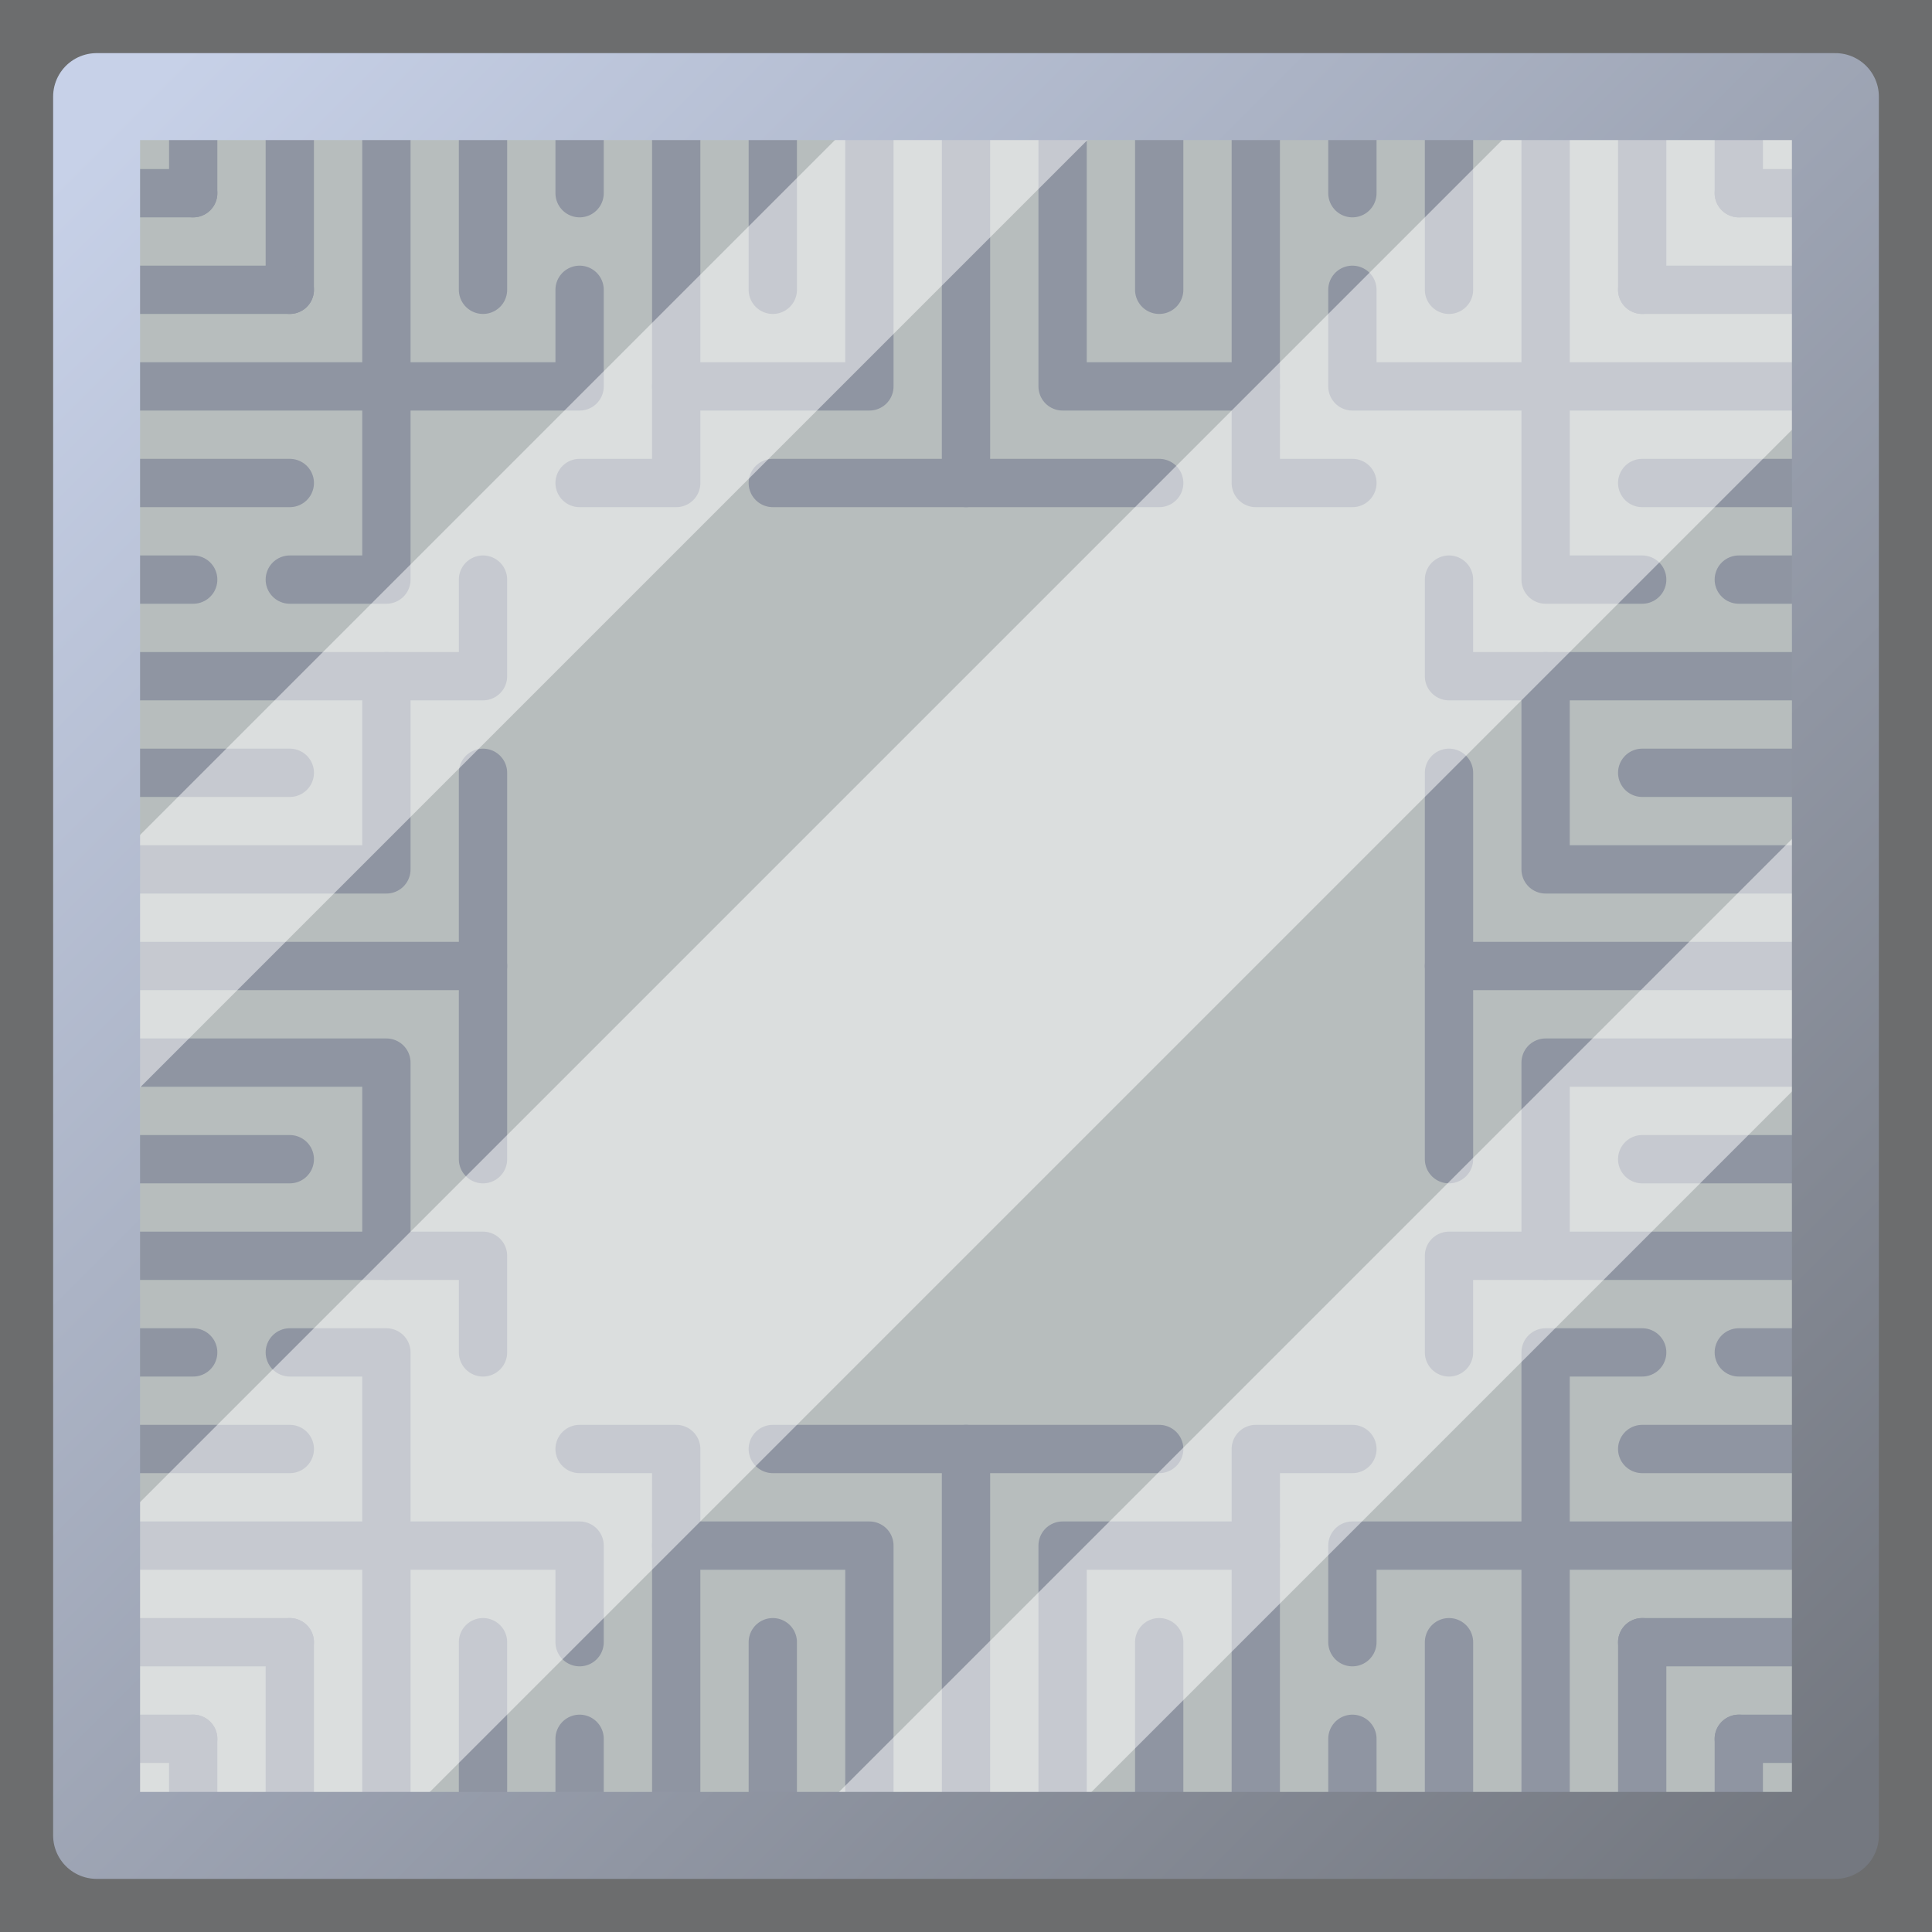
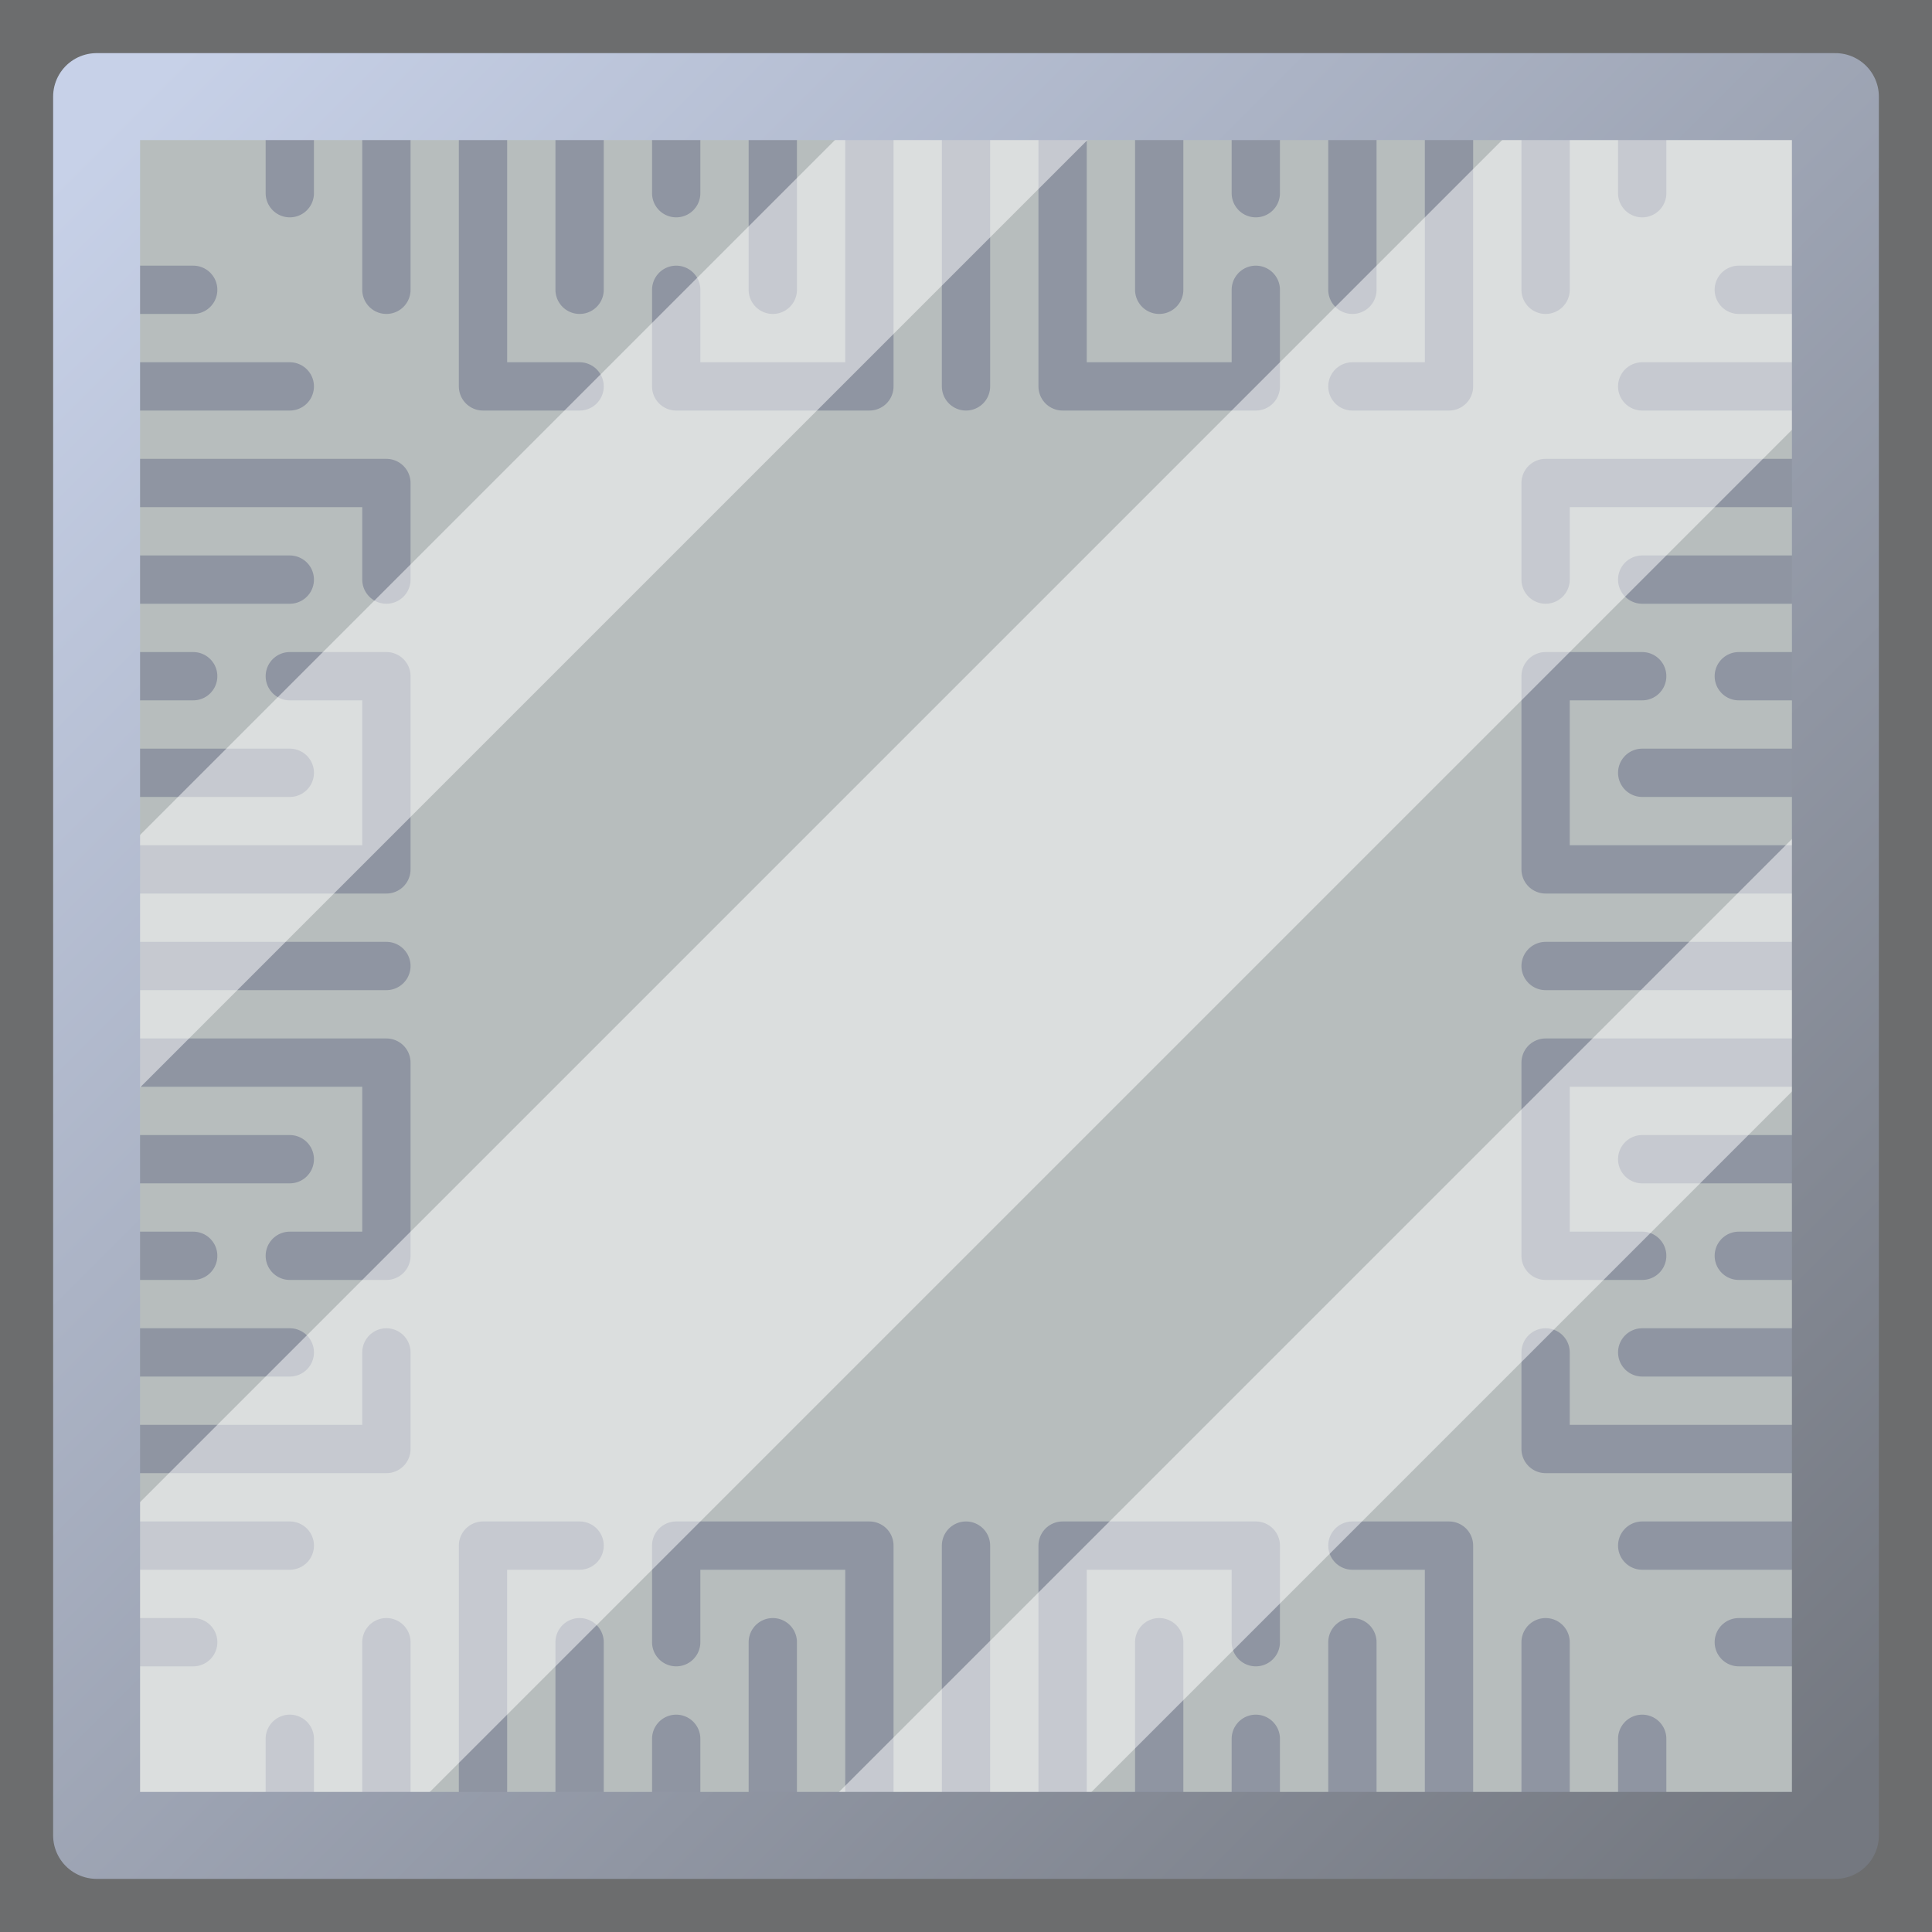
<svg xmlns="http://www.w3.org/2000/svg" xmlns:xlink="http://www.w3.org/1999/xlink" width="200" height="200" viewBox="0 0 200 200" version="1.1" id="svg1" xml:space="preserve">
  <defs id="defs1">
    <linearGradient id="linearGradient8">
      <stop style="stop-color:#747880;stop-opacity:1;" offset="0" id="stop8" />
      <stop style="stop-color:#c7d1e8;stop-opacity:1;" offset="1" id="stop9" />
    </linearGradient>
    <linearGradient xlink:href="#linearGradient8" id="linearGradient9" x1="188" y1="188" x2="12" y2="12" gradientUnits="userSpaceOnUse" />
  </defs>
  <g id="layer1">
    <path style="baseline-shift:baseline;display:inline;overflow:visible;opacity:1;vector-effect:none;fill:#b7bdbd;fill-opacity:1;stroke-linecap:round;paint-order:fill markers stroke;enable-background:accumulate;stop-color:#000000;stop-opacity:1" d="M 0,0 V 200 H 200 V 0 Z" id="rect4" />
-     <g id="g20" style="stroke:#8f95a2;stroke-opacity:1">
-       <g id="g19" style="stroke:#8f95a2;stroke-opacity:1">
-         <path style="fill:none;fill-opacity:0.493;fill-rule:evenodd;stroke:#8f95a2;stroke-width:5;stroke-linecap:round;stroke-linejoin:round;stroke-opacity:1;paint-order:fill markers stroke" d="M 20,10 V 20" id="path10" />
-         <path style="fill:none;fill-opacity:0.493;fill-rule:evenodd;stroke:#8f95a2;stroke-width:5;stroke-linecap:round;stroke-linejoin:round;stroke-opacity:1;paint-order:fill markers stroke" d="M 30,10 V 30" id="path11" />
-         <path style="fill:none;fill-opacity:0.493;fill-rule:evenodd;stroke:#8f95a2;stroke-width:5;stroke-linecap:round;stroke-linejoin:round;stroke-opacity:1;paint-order:fill markers stroke" d="M 40,10 V 40 H 60 V 30" id="path12" />
-         <path style="fill:none;fill-opacity:0.493;fill-rule:evenodd;stroke:#8f95a2;stroke-width:5;stroke-linecap:round;stroke-linejoin:round;stroke-opacity:1;paint-order:fill markers stroke" d="M 50,10 V 30" id="path13" />
-         <path style="fill:none;fill-opacity:0.493;fill-rule:evenodd;stroke:#8f95a2;stroke-width:5;stroke-linecap:round;stroke-linejoin:round;stroke-opacity:1;paint-order:fill markers stroke" d="M 60,10 V 20" id="path14" />
-         <path style="fill:none;fill-opacity:0.493;fill-rule:evenodd;stroke:#8f95a2;stroke-width:5;stroke-linecap:round;stroke-linejoin:round;stroke-opacity:1;paint-order:fill markers stroke" d="M 70,10 V 50 H 60" id="path15" />
+     <g id="g2">
+       <g id="g1">
+         <path style="fill:none;fill-opacity:0.493;fill-rule:evenodd;stroke:#8f95a2;stroke-width:5;stroke-linecap:round;stroke-linejoin:round;stroke-opacity:1;paint-order:fill markers stroke" d="M 30,10 V 20" id="path10" />
+         <path style="fill:none;fill-opacity:0.493;fill-rule:evenodd;stroke:#8f95a2;stroke-width:5;stroke-linecap:round;stroke-linejoin:round;stroke-opacity:1;paint-order:fill markers stroke" d="M 40,10 V 30" id="path11" />
+         <path style="fill:none;fill-opacity:0.493;fill-rule:evenodd;stroke:#8f95a2;stroke-width:5;stroke-linecap:round;stroke-linejoin:round;stroke-opacity:1;paint-order:fill markers stroke" d="M 50,10 V 40 H 60" id="path12" />
+         <path style="fill:none;fill-opacity:0.493;fill-rule:evenodd;stroke:#8f95a2;stroke-width:5;stroke-linecap:round;stroke-linejoin:round;stroke-opacity:1;paint-order:fill markers stroke" d="M 60,10 V 30" id="path13" />
+         <path style="fill:none;fill-opacity:0.493;fill-rule:evenodd;stroke:#8f95a2;stroke-width:5;stroke-linecap:round;stroke-linejoin:round;stroke-opacity:1;paint-order:fill markers stroke" d="M 70,10 V 20" id="path14" />
        <path style="fill:none;fill-opacity:0.493;fill-rule:evenodd;stroke:#8f95a2;stroke-width:5;stroke-linecap:round;stroke-linejoin:round;stroke-opacity:1;paint-order:fill markers stroke" d="M 80,10 V 30" id="path16" />
-         <path style="fill:none;fill-opacity:0.493;fill-rule:evenodd;stroke:#8f95a2;stroke-width:5;stroke-linecap:round;stroke-linejoin:round;stroke-opacity:1;paint-order:fill markers stroke" d="M 70,40 H 90 V 10" id="path17" />
-         <path style="fill:none;fill-opacity:0.493;fill-rule:evenodd;stroke:#8f95a2;stroke-width:5;stroke-linecap:round;stroke-linejoin:round;stroke-opacity:1;paint-order:fill markers stroke" d="M 180,10 V 20" id="path10-9" />
-         <path style="fill:none;fill-opacity:0.493;fill-rule:evenodd;stroke:#8f95a2;stroke-width:5;stroke-linecap:round;stroke-linejoin:round;stroke-opacity:1;paint-order:fill markers stroke" d="M 170,10 V 30" id="path11-3" />
-         <path style="fill:none;fill-opacity:0.493;fill-rule:evenodd;stroke:#8f95a2;stroke-width:5;stroke-linecap:round;stroke-linejoin:round;stroke-opacity:1;paint-order:fill markers stroke" d="M 160,10 V 40 H 140 V 30" id="path12-6" />
-         <path style="fill:none;fill-opacity:0.493;fill-rule:evenodd;stroke:#8f95a2;stroke-width:5;stroke-linecap:round;stroke-linejoin:round;stroke-opacity:1;paint-order:fill markers stroke" d="M 150,10 V 30" id="path13-0" />
-         <path style="fill:none;fill-opacity:0.493;fill-rule:evenodd;stroke:#8f95a2;stroke-width:5;stroke-linecap:round;stroke-linejoin:round;stroke-opacity:1;paint-order:fill markers stroke" d="M 140,10 V 20" id="path14-6" />
-         <path style="fill:none;fill-opacity:0.493;fill-rule:evenodd;stroke:#8f95a2;stroke-width:5;stroke-linecap:round;stroke-linejoin:round;stroke-opacity:1;paint-order:fill markers stroke" d="m 130,10 v 40 h 10" id="path15-2" />
+         <path style="fill:none;fill-opacity:0.493;fill-rule:evenodd;stroke:#8f95a2;stroke-width:5;stroke-linecap:round;stroke-linejoin:round;stroke-opacity:1;paint-order:fill markers stroke" d="M 90,10 V 40 H 70 V 30" id="path17" />
+         <path style="fill:none;fill-opacity:0.493;fill-rule:evenodd;stroke:#8f95a2;stroke-width:5;stroke-linecap:round;stroke-linejoin:round;stroke-opacity:1;paint-order:fill markers stroke" d="M 170,10 V 20" id="path10-9" />
+         <path style="fill:none;fill-opacity:0.493;fill-rule:evenodd;stroke:#8f95a2;stroke-width:5;stroke-linecap:round;stroke-linejoin:round;stroke-opacity:1;paint-order:fill markers stroke" d="M 160,10 V 30" id="path11-3" />
+         <path style="fill:none;fill-opacity:0.493;fill-rule:evenodd;stroke:#8f95a2;stroke-width:5;stroke-linecap:round;stroke-linejoin:round;stroke-opacity:1;paint-order:fill markers stroke" d="M 150,10 V 40 H 140" id="path12-6" />
+         <path style="fill:none;fill-opacity:0.493;fill-rule:evenodd;stroke:#8f95a2;stroke-width:5;stroke-linecap:round;stroke-linejoin:round;stroke-opacity:1;paint-order:fill markers stroke" d="M 140,10 V 30" id="path13-0" />
+         <path style="fill:none;fill-opacity:0.493;fill-rule:evenodd;stroke:#8f95a2;stroke-width:5;stroke-linecap:round;stroke-linejoin:round;stroke-opacity:1;paint-order:fill markers stroke" d="M 130,10 V 20" id="path14-6" />
        <path style="fill:none;fill-opacity:0.493;fill-rule:evenodd;stroke:#8f95a2;stroke-width:5;stroke-linecap:round;stroke-linejoin:round;stroke-opacity:1;paint-order:fill markers stroke" d="M 120,10 V 30" id="path16-6" />
-         <path style="fill:none;fill-opacity:0.493;fill-rule:evenodd;stroke:#8f95a2;stroke-width:5;stroke-linecap:round;stroke-linejoin:round;stroke-opacity:1;paint-order:fill markers stroke" d="M 130,40 H 110 V 10" id="path17-1" />
-         <path style="fill:none;fill-opacity:0.493;fill-rule:evenodd;stroke:#8f95a2;stroke-width:5;stroke-linecap:round;stroke-linejoin:round;stroke-opacity:1;paint-order:fill markers stroke" d="M 100,10 V 50" id="path18" />
-         <path style="fill:none;fill-opacity:0.493;fill-rule:evenodd;stroke:#8f95a2;stroke-width:5;stroke-linecap:round;stroke-linejoin:round;stroke-opacity:1;paint-order:fill markers stroke" d="m 80,50 h 40" id="path19" />
+         <path style="fill:none;fill-opacity:0.493;fill-rule:evenodd;stroke:#8f95a2;stroke-width:5;stroke-linecap:round;stroke-linejoin:round;stroke-opacity:1;paint-order:fill markers stroke" d="m 110,10 v 30 h 20 V 30" id="path17-1" />
+         <path style="fill:none;fill-opacity:0.493;fill-rule:evenodd;stroke:#8f95a2;stroke-width:5;stroke-linecap:round;stroke-linejoin:round;stroke-opacity:1;paint-order:fill markers stroke" d="M 100,10 V 40" id="path18" />
      </g>
-       <g id="g19-6" transform="rotate(90,100,100)" style="stroke:#8f95a2;stroke-opacity:1">
-         <path style="fill:none;fill-opacity:0.493;fill-rule:evenodd;stroke:#8f95a2;stroke-width:5;stroke-linecap:round;stroke-linejoin:round;stroke-opacity:1;paint-order:fill markers stroke" d="M 20,10 V 20" id="path10-4" />
-         <path style="fill:none;fill-opacity:0.493;fill-rule:evenodd;stroke:#8f95a2;stroke-width:5;stroke-linecap:round;stroke-linejoin:round;stroke-opacity:1;paint-order:fill markers stroke" d="M 30,10 V 30" id="path11-9" />
-         <path style="fill:none;fill-opacity:0.493;fill-rule:evenodd;stroke:#8f95a2;stroke-width:5;stroke-linecap:round;stroke-linejoin:round;stroke-opacity:1;paint-order:fill markers stroke" d="M 40,10 V 40 H 60 V 30" id="path12-5" />
-         <path style="fill:none;fill-opacity:0.493;fill-rule:evenodd;stroke:#8f95a2;stroke-width:5;stroke-linecap:round;stroke-linejoin:round;stroke-opacity:1;paint-order:fill markers stroke" d="M 50,10 V 30" id="path13-04" />
-         <path style="fill:none;fill-opacity:0.493;fill-rule:evenodd;stroke:#8f95a2;stroke-width:5;stroke-linecap:round;stroke-linejoin:round;stroke-opacity:1;paint-order:fill markers stroke" d="M 60,10 V 20" id="path14-8" />
-         <path style="fill:none;fill-opacity:0.493;fill-rule:evenodd;stroke:#8f95a2;stroke-width:5;stroke-linecap:round;stroke-linejoin:round;stroke-opacity:1;paint-order:fill markers stroke" d="M 70,10 V 50 H 60" id="path15-7" />
-         <path style="fill:none;fill-opacity:0.493;fill-rule:evenodd;stroke:#8f95a2;stroke-width:5;stroke-linecap:round;stroke-linejoin:round;stroke-opacity:1;paint-order:fill markers stroke" d="M 80,10 V 30" id="path16-1" />
-         <path style="fill:none;fill-opacity:0.493;fill-rule:evenodd;stroke:#8f95a2;stroke-width:5;stroke-linecap:round;stroke-linejoin:round;stroke-opacity:1;paint-order:fill markers stroke" d="M 70,40 H 90 V 10" id="path17-7" />
-         <path style="fill:none;fill-opacity:0.493;fill-rule:evenodd;stroke:#8f95a2;stroke-width:5;stroke-linecap:round;stroke-linejoin:round;stroke-opacity:1;paint-order:fill markers stroke" d="M 180,10 V 20" id="path10-9-2" />
-         <path style="fill:none;fill-opacity:0.493;fill-rule:evenodd;stroke:#8f95a2;stroke-width:5;stroke-linecap:round;stroke-linejoin:round;stroke-opacity:1;paint-order:fill markers stroke" d="M 170,10 V 30" id="path11-3-7" />
-         <path style="fill:none;fill-opacity:0.493;fill-rule:evenodd;stroke:#8f95a2;stroke-width:5;stroke-linecap:round;stroke-linejoin:round;stroke-opacity:1;paint-order:fill markers stroke" d="M 160,10 V 40 H 140 V 30" id="path12-6-2" />
-         <path style="fill:none;fill-opacity:0.493;fill-rule:evenodd;stroke:#8f95a2;stroke-width:5;stroke-linecap:round;stroke-linejoin:round;stroke-opacity:1;paint-order:fill markers stroke" d="M 150,10 V 30" id="path13-0-2" />
-         <path style="fill:none;fill-opacity:0.493;fill-rule:evenodd;stroke:#8f95a2;stroke-width:5;stroke-linecap:round;stroke-linejoin:round;stroke-opacity:1;paint-order:fill markers stroke" d="M 140,10 V 20" id="path14-6-6" />
-         <path style="fill:none;fill-opacity:0.493;fill-rule:evenodd;stroke:#8f95a2;stroke-width:5;stroke-linecap:round;stroke-linejoin:round;stroke-opacity:1;paint-order:fill markers stroke" d="m 130,10 v 40 h 10" id="path15-2-1" />
-         <path style="fill:none;fill-opacity:0.493;fill-rule:evenodd;stroke:#8f95a2;stroke-width:5;stroke-linecap:round;stroke-linejoin:round;stroke-opacity:1;paint-order:fill markers stroke" d="M 120,10 V 30" id="path16-6-0" />
-         <path style="fill:none;fill-opacity:0.493;fill-rule:evenodd;stroke:#8f95a2;stroke-width:5;stroke-linecap:round;stroke-linejoin:round;stroke-opacity:1;paint-order:fill markers stroke" d="M 130,40 H 110 V 10" id="path17-1-6" />
-         <path style="fill:none;fill-opacity:0.493;fill-rule:evenodd;stroke:#8f95a2;stroke-width:5;stroke-linecap:round;stroke-linejoin:round;stroke-opacity:1;paint-order:fill markers stroke" d="M 100,10 V 50" id="path18-1" />
-         <path style="fill:none;fill-opacity:0.493;fill-rule:evenodd;stroke:#8f95a2;stroke-width:5;stroke-linecap:round;stroke-linejoin:round;stroke-opacity:1;paint-order:fill markers stroke" d="m 80,50 h 40" id="path19-5" />
+       <g id="g1-3" transform="rotate(90,100,100)">
+         <path style="fill:none;fill-opacity:0.493;fill-rule:evenodd;stroke:#8f95a2;stroke-width:5;stroke-linecap:round;stroke-linejoin:round;stroke-opacity:1;paint-order:fill markers stroke" d="M 30,10 V 20" id="path10-5" />
+         <path style="fill:none;fill-opacity:0.493;fill-rule:evenodd;stroke:#8f95a2;stroke-width:5;stroke-linecap:round;stroke-linejoin:round;stroke-opacity:1;paint-order:fill markers stroke" d="M 40,10 V 30" id="path11-6" />
+         <path style="fill:none;fill-opacity:0.493;fill-rule:evenodd;stroke:#8f95a2;stroke-width:5;stroke-linecap:round;stroke-linejoin:round;stroke-opacity:1;paint-order:fill markers stroke" d="M 50,10 V 40 H 60" id="path12-2" />
+         <path style="fill:none;fill-opacity:0.493;fill-rule:evenodd;stroke:#8f95a2;stroke-width:5;stroke-linecap:round;stroke-linejoin:round;stroke-opacity:1;paint-order:fill markers stroke" d="M 60,10 V 30" id="path13-9" />
+         <path style="fill:none;fill-opacity:0.493;fill-rule:evenodd;stroke:#8f95a2;stroke-width:5;stroke-linecap:round;stroke-linejoin:round;stroke-opacity:1;paint-order:fill markers stroke" d="M 70,10 V 20" id="path14-1" />
+         <path style="fill:none;fill-opacity:0.493;fill-rule:evenodd;stroke:#8f95a2;stroke-width:5;stroke-linecap:round;stroke-linejoin:round;stroke-opacity:1;paint-order:fill markers stroke" d="M 80,10 V 30" id="path16-2" />
+         <path style="fill:none;fill-opacity:0.493;fill-rule:evenodd;stroke:#8f95a2;stroke-width:5;stroke-linecap:round;stroke-linejoin:round;stroke-opacity:1;paint-order:fill markers stroke" d="M 90,10 V 40 H 70 V 30" id="path17-7" />
+         <path style="fill:none;fill-opacity:0.493;fill-rule:evenodd;stroke:#8f95a2;stroke-width:5;stroke-linecap:round;stroke-linejoin:round;stroke-opacity:1;paint-order:fill markers stroke" d="M 170,10 V 20" id="path10-9-0" />
+         <path style="fill:none;fill-opacity:0.493;fill-rule:evenodd;stroke:#8f95a2;stroke-width:5;stroke-linecap:round;stroke-linejoin:round;stroke-opacity:1;paint-order:fill markers stroke" d="M 160,10 V 30" id="path11-3-9" />
+         <path style="fill:none;fill-opacity:0.493;fill-rule:evenodd;stroke:#8f95a2;stroke-width:5;stroke-linecap:round;stroke-linejoin:round;stroke-opacity:1;paint-order:fill markers stroke" d="M 150,10 V 40 H 140" id="path12-6-3" />
+         <path style="fill:none;fill-opacity:0.493;fill-rule:evenodd;stroke:#8f95a2;stroke-width:5;stroke-linecap:round;stroke-linejoin:round;stroke-opacity:1;paint-order:fill markers stroke" d="M 140,10 V 30" id="path13-0-6" />
+         <path style="fill:none;fill-opacity:0.493;fill-rule:evenodd;stroke:#8f95a2;stroke-width:5;stroke-linecap:round;stroke-linejoin:round;stroke-opacity:1;paint-order:fill markers stroke" d="M 130,10 V 20" id="path14-6-0" />
+         <path style="fill:none;fill-opacity:0.493;fill-rule:evenodd;stroke:#8f95a2;stroke-width:5;stroke-linecap:round;stroke-linejoin:round;stroke-opacity:1;paint-order:fill markers stroke" d="M 120,10 V 30" id="path16-6-6" />
+         <path style="fill:none;fill-opacity:0.493;fill-rule:evenodd;stroke:#8f95a2;stroke-width:5;stroke-linecap:round;stroke-linejoin:round;stroke-opacity:1;paint-order:fill markers stroke" d="m 110,10 v 30 h 20 V 30" id="path17-1-2" />
+         <path style="fill:none;fill-opacity:0.493;fill-rule:evenodd;stroke:#8f95a2;stroke-width:5;stroke-linecap:round;stroke-linejoin:round;stroke-opacity:1;paint-order:fill markers stroke" d="M 100,10 V 40" id="path18-6" />
      </g>
-       <g id="g19-6-9" transform="rotate(180,100,100)" style="stroke:#8f95a2;stroke-opacity:1">
-         <path style="fill:none;fill-opacity:0.493;fill-rule:evenodd;stroke:#8f95a2;stroke-width:5;stroke-linecap:round;stroke-linejoin:round;stroke-opacity:1;paint-order:fill markers stroke" d="M 20,10 V 20" id="path10-4-1" />
-         <path style="fill:none;fill-opacity:0.493;fill-rule:evenodd;stroke:#8f95a2;stroke-width:5;stroke-linecap:round;stroke-linejoin:round;stroke-opacity:1;paint-order:fill markers stroke" d="M 30,10 V 30" id="path11-9-7" />
-         <path style="fill:none;fill-opacity:0.493;fill-rule:evenodd;stroke:#8f95a2;stroke-width:5;stroke-linecap:round;stroke-linejoin:round;stroke-opacity:1;paint-order:fill markers stroke" d="M 40,10 V 40 H 60 V 30" id="path12-5-7" />
-         <path style="fill:none;fill-opacity:0.493;fill-rule:evenodd;stroke:#8f95a2;stroke-width:5;stroke-linecap:round;stroke-linejoin:round;stroke-opacity:1;paint-order:fill markers stroke" d="M 50,10 V 30" id="path13-04-1" />
-         <path style="fill:none;fill-opacity:0.493;fill-rule:evenodd;stroke:#8f95a2;stroke-width:5;stroke-linecap:round;stroke-linejoin:round;stroke-opacity:1;paint-order:fill markers stroke" d="M 60,10 V 20" id="path14-8-1" />
-         <path style="fill:none;fill-opacity:0.493;fill-rule:evenodd;stroke:#8f95a2;stroke-width:5;stroke-linecap:round;stroke-linejoin:round;stroke-opacity:1;paint-order:fill markers stroke" d="M 70,10 V 50 H 60" id="path15-7-5" />
-         <path style="fill:none;fill-opacity:0.493;fill-rule:evenodd;stroke:#8f95a2;stroke-width:5;stroke-linecap:round;stroke-linejoin:round;stroke-opacity:1;paint-order:fill markers stroke" d="M 80,10 V 30" id="path16-1-9" />
-         <path style="fill:none;fill-opacity:0.493;fill-rule:evenodd;stroke:#8f95a2;stroke-width:5;stroke-linecap:round;stroke-linejoin:round;stroke-opacity:1;paint-order:fill markers stroke" d="M 70,40 H 90 V 10" id="path17-7-7" />
-         <path style="fill:none;fill-opacity:0.493;fill-rule:evenodd;stroke:#8f95a2;stroke-width:5;stroke-linecap:round;stroke-linejoin:round;stroke-opacity:1;paint-order:fill markers stroke" d="M 180,10 V 20" id="path10-9-2-7" />
-         <path style="fill:none;fill-opacity:0.493;fill-rule:evenodd;stroke:#8f95a2;stroke-width:5;stroke-linecap:round;stroke-linejoin:round;stroke-opacity:1;paint-order:fill markers stroke" d="M 170,10 V 30" id="path11-3-7-6" />
-         <path style="fill:none;fill-opacity:0.493;fill-rule:evenodd;stroke:#8f95a2;stroke-width:5;stroke-linecap:round;stroke-linejoin:round;stroke-opacity:1;paint-order:fill markers stroke" d="M 160,10 V 40 H 140 V 30" id="path12-6-2-7" />
-         <path style="fill:none;fill-opacity:0.493;fill-rule:evenodd;stroke:#8f95a2;stroke-width:5;stroke-linecap:round;stroke-linejoin:round;stroke-opacity:1;paint-order:fill markers stroke" d="M 150,10 V 30" id="path13-0-2-3" />
-         <path style="fill:none;fill-opacity:0.493;fill-rule:evenodd;stroke:#8f95a2;stroke-width:5;stroke-linecap:round;stroke-linejoin:round;stroke-opacity:1;paint-order:fill markers stroke" d="M 140,10 V 20" id="path14-6-6-6" />
-         <path style="fill:none;fill-opacity:0.493;fill-rule:evenodd;stroke:#8f95a2;stroke-width:5;stroke-linecap:round;stroke-linejoin:round;stroke-opacity:1;paint-order:fill markers stroke" d="m 130,10 v 40 h 10" id="path15-2-1-5" />
-         <path style="fill:none;fill-opacity:0.493;fill-rule:evenodd;stroke:#8f95a2;stroke-width:5;stroke-linecap:round;stroke-linejoin:round;stroke-opacity:1;paint-order:fill markers stroke" d="M 120,10 V 30" id="path16-6-0-6" />
-         <path style="fill:none;fill-opacity:0.493;fill-rule:evenodd;stroke:#8f95a2;stroke-width:5;stroke-linecap:round;stroke-linejoin:round;stroke-opacity:1;paint-order:fill markers stroke" d="M 130,40 H 110 V 10" id="path17-1-6-3" />
-         <path style="fill:none;fill-opacity:0.493;fill-rule:evenodd;stroke:#8f95a2;stroke-width:5;stroke-linecap:round;stroke-linejoin:round;stroke-opacity:1;paint-order:fill markers stroke" d="M 100,10 V 50" id="path18-1-9" />
-         <path style="fill:none;fill-opacity:0.493;fill-rule:evenodd;stroke:#8f95a2;stroke-width:5;stroke-linecap:round;stroke-linejoin:round;stroke-opacity:1;paint-order:fill markers stroke" d="m 80,50 h 40" id="path19-5-4" />
+       <g id="g1-2" transform="matrix(1,0,0,-1,0,200)">
+         <path style="fill:none;fill-opacity:0.493;fill-rule:evenodd;stroke:#8f95a2;stroke-width:5;stroke-linecap:round;stroke-linejoin:round;stroke-opacity:1;paint-order:fill markers stroke" d="M 30,10 V 20" id="path10-0" />
+         <path style="fill:none;fill-opacity:0.493;fill-rule:evenodd;stroke:#8f95a2;stroke-width:5;stroke-linecap:round;stroke-linejoin:round;stroke-opacity:1;paint-order:fill markers stroke" d="M 40,10 V 30" id="path11-2" />
+         <path style="fill:none;fill-opacity:0.493;fill-rule:evenodd;stroke:#8f95a2;stroke-width:5;stroke-linecap:round;stroke-linejoin:round;stroke-opacity:1;paint-order:fill markers stroke" d="M 50,10 V 40 H 60" id="path12-3" />
+         <path style="fill:none;fill-opacity:0.493;fill-rule:evenodd;stroke:#8f95a2;stroke-width:5;stroke-linecap:round;stroke-linejoin:round;stroke-opacity:1;paint-order:fill markers stroke" d="M 60,10 V 30" id="path13-7" />
+         <path style="fill:none;fill-opacity:0.493;fill-rule:evenodd;stroke:#8f95a2;stroke-width:5;stroke-linecap:round;stroke-linejoin:round;stroke-opacity:1;paint-order:fill markers stroke" d="M 70,10 V 20" id="path14-5" />
+         <path style="fill:none;fill-opacity:0.493;fill-rule:evenodd;stroke:#8f95a2;stroke-width:5;stroke-linecap:round;stroke-linejoin:round;stroke-opacity:1;paint-order:fill markers stroke" d="M 80,10 V 30" id="path16-9" />
+         <path style="fill:none;fill-opacity:0.493;fill-rule:evenodd;stroke:#8f95a2;stroke-width:5;stroke-linecap:round;stroke-linejoin:round;stroke-opacity:1;paint-order:fill markers stroke" d="M 90,10 V 40 H 70 V 30" id="path17-2" />
+         <path style="fill:none;fill-opacity:0.493;fill-rule:evenodd;stroke:#8f95a2;stroke-width:5;stroke-linecap:round;stroke-linejoin:round;stroke-opacity:1;paint-order:fill markers stroke" d="M 170,10 V 20" id="path10-9-2" />
+         <path style="fill:none;fill-opacity:0.493;fill-rule:evenodd;stroke:#8f95a2;stroke-width:5;stroke-linecap:round;stroke-linejoin:round;stroke-opacity:1;paint-order:fill markers stroke" d="M 160,10 V 30" id="path11-3-8" />
+         <path style="fill:none;fill-opacity:0.493;fill-rule:evenodd;stroke:#8f95a2;stroke-width:5;stroke-linecap:round;stroke-linejoin:round;stroke-opacity:1;paint-order:fill markers stroke" d="M 150,10 V 40 H 140" id="path12-6-9" />
+         <path style="fill:none;fill-opacity:0.493;fill-rule:evenodd;stroke:#8f95a2;stroke-width:5;stroke-linecap:round;stroke-linejoin:round;stroke-opacity:1;paint-order:fill markers stroke" d="M 140,10 V 30" id="path13-0-7" />
+         <path style="fill:none;fill-opacity:0.493;fill-rule:evenodd;stroke:#8f95a2;stroke-width:5;stroke-linecap:round;stroke-linejoin:round;stroke-opacity:1;paint-order:fill markers stroke" d="M 130,10 V 20" id="path14-6-3" />
+         <path style="fill:none;fill-opacity:0.493;fill-rule:evenodd;stroke:#8f95a2;stroke-width:5;stroke-linecap:round;stroke-linejoin:round;stroke-opacity:1;paint-order:fill markers stroke" d="M 120,10 V 30" id="path16-6-61" />
+         <path style="fill:none;fill-opacity:0.493;fill-rule:evenodd;stroke:#8f95a2;stroke-width:5;stroke-linecap:round;stroke-linejoin:round;stroke-opacity:1;paint-order:fill markers stroke" d="m 110,10 v 30 h 20 V 30" id="path17-1-29" />
+         <path style="fill:none;fill-opacity:0.493;fill-rule:evenodd;stroke:#8f95a2;stroke-width:5;stroke-linecap:round;stroke-linejoin:round;stroke-opacity:1;paint-order:fill markers stroke" d="M 100,10 V 40" id="path18-3" />
      </g>
-       <g id="g19-6-3" transform="matrix(0,1,1,0,0,0)" style="stroke:#8f95a2;stroke-opacity:1">
-         <path style="fill:none;fill-opacity:0.493;fill-rule:evenodd;stroke:#8f95a2;stroke-width:5;stroke-linecap:round;stroke-linejoin:round;stroke-opacity:1;paint-order:fill markers stroke" d="M 20,10 V 20" id="path10-4-9" />
-         <path style="fill:none;fill-opacity:0.493;fill-rule:evenodd;stroke:#8f95a2;stroke-width:5;stroke-linecap:round;stroke-linejoin:round;stroke-opacity:1;paint-order:fill markers stroke" d="M 30,10 V 30" id="path11-9-0" />
-         <path style="fill:none;fill-opacity:0.493;fill-rule:evenodd;stroke:#8f95a2;stroke-width:5;stroke-linecap:round;stroke-linejoin:round;stroke-opacity:1;paint-order:fill markers stroke" d="M 40,10 V 40 H 60 V 30" id="path12-5-8" />
-         <path style="fill:none;fill-opacity:0.493;fill-rule:evenodd;stroke:#8f95a2;stroke-width:5;stroke-linecap:round;stroke-linejoin:round;stroke-opacity:1;paint-order:fill markers stroke" d="M 50,10 V 30" id="path13-04-8" />
-         <path style="fill:none;fill-opacity:0.493;fill-rule:evenodd;stroke:#8f95a2;stroke-width:5;stroke-linecap:round;stroke-linejoin:round;stroke-opacity:1;paint-order:fill markers stroke" d="M 60,10 V 20" id="path14-8-5" />
-         <path style="fill:none;fill-opacity:0.493;fill-rule:evenodd;stroke:#8f95a2;stroke-width:5;stroke-linecap:round;stroke-linejoin:round;stroke-opacity:1;paint-order:fill markers stroke" d="M 70,10 V 50 H 60" id="path15-7-0" />
-         <path style="fill:none;fill-opacity:0.493;fill-rule:evenodd;stroke:#8f95a2;stroke-width:5;stroke-linecap:round;stroke-linejoin:round;stroke-opacity:1;paint-order:fill markers stroke" d="M 80,10 V 30" id="path16-1-96" />
-         <path style="fill:none;fill-opacity:0.493;fill-rule:evenodd;stroke:#8f95a2;stroke-width:5;stroke-linecap:round;stroke-linejoin:round;stroke-opacity:1;paint-order:fill markers stroke" d="M 70,40 H 90 V 10" id="path17-7-3" />
-         <path style="fill:none;fill-opacity:0.493;fill-rule:evenodd;stroke:#8f95a2;stroke-width:5;stroke-linecap:round;stroke-linejoin:round;stroke-opacity:1;paint-order:fill markers stroke" d="M 180,10 V 20" id="path10-9-2-8" />
-         <path style="fill:none;fill-opacity:0.493;fill-rule:evenodd;stroke:#8f95a2;stroke-width:5;stroke-linecap:round;stroke-linejoin:round;stroke-opacity:1;paint-order:fill markers stroke" d="M 170,10 V 30" id="path11-3-7-5" />
-         <path style="fill:none;fill-opacity:0.493;fill-rule:evenodd;stroke:#8f95a2;stroke-width:5;stroke-linecap:round;stroke-linejoin:round;stroke-opacity:1;paint-order:fill markers stroke" d="M 160,10 V 40 H 140 V 30" id="path12-6-2-6" />
-         <path style="fill:none;fill-opacity:0.493;fill-rule:evenodd;stroke:#8f95a2;stroke-width:5;stroke-linecap:round;stroke-linejoin:round;stroke-opacity:1;paint-order:fill markers stroke" d="M 150,10 V 30" id="path13-0-2-1" />
-         <path style="fill:none;fill-opacity:0.493;fill-rule:evenodd;stroke:#8f95a2;stroke-width:5;stroke-linecap:round;stroke-linejoin:round;stroke-opacity:1;paint-order:fill markers stroke" d="M 140,10 V 20" id="path14-6-6-1" />
-         <path style="fill:none;fill-opacity:0.493;fill-rule:evenodd;stroke:#8f95a2;stroke-width:5;stroke-linecap:round;stroke-linejoin:round;stroke-opacity:1;paint-order:fill markers stroke" d="m 130,10 v 40 h 10" id="path15-2-1-59" />
-         <path style="fill:none;fill-opacity:0.493;fill-rule:evenodd;stroke:#8f95a2;stroke-width:5;stroke-linecap:round;stroke-linejoin:round;stroke-opacity:1;paint-order:fill markers stroke" d="M 120,10 V 30" id="path16-6-0-8" />
-         <path style="fill:none;fill-opacity:0.493;fill-rule:evenodd;stroke:#8f95a2;stroke-width:5;stroke-linecap:round;stroke-linejoin:round;stroke-opacity:1;paint-order:fill markers stroke" d="M 130,40 H 110 V 10" id="path17-1-6-4" />
-         <path style="fill:none;fill-opacity:0.493;fill-rule:evenodd;stroke:#8f95a2;stroke-width:5;stroke-linecap:round;stroke-linejoin:round;stroke-opacity:1;paint-order:fill markers stroke" d="M 100,10 V 50" id="path18-1-8" />
-         <path style="fill:none;fill-opacity:0.493;fill-rule:evenodd;stroke:#8f95a2;stroke-width:5;stroke-linecap:round;stroke-linejoin:round;stroke-opacity:1;paint-order:fill markers stroke" d="m 80,50 h 40" id="path19-5-1" />
+       <g id="g1-8" transform="rotate(-90,100,100)">
+         <path style="fill:none;fill-opacity:0.493;fill-rule:evenodd;stroke:#8f95a2;stroke-width:5;stroke-linecap:round;stroke-linejoin:round;stroke-opacity:1;paint-order:fill markers stroke" d="M 30,10 V 20" id="path10-4" />
+         <path style="fill:none;fill-opacity:0.493;fill-rule:evenodd;stroke:#8f95a2;stroke-width:5;stroke-linecap:round;stroke-linejoin:round;stroke-opacity:1;paint-order:fill markers stroke" d="M 40,10 V 30" id="path11-5" />
+         <path style="fill:none;fill-opacity:0.493;fill-rule:evenodd;stroke:#8f95a2;stroke-width:5;stroke-linecap:round;stroke-linejoin:round;stroke-opacity:1;paint-order:fill markers stroke" d="M 50,10 V 40 H 60" id="path12-0" />
+         <path style="fill:none;fill-opacity:0.493;fill-rule:evenodd;stroke:#8f95a2;stroke-width:5;stroke-linecap:round;stroke-linejoin:round;stroke-opacity:1;paint-order:fill markers stroke" d="M 60,10 V 30" id="path13-3" />
+         <path style="fill:none;fill-opacity:0.493;fill-rule:evenodd;stroke:#8f95a2;stroke-width:5;stroke-linecap:round;stroke-linejoin:round;stroke-opacity:1;paint-order:fill markers stroke" d="M 70,10 V 20" id="path14-61" />
+         <path style="fill:none;fill-opacity:0.493;fill-rule:evenodd;stroke:#8f95a2;stroke-width:5;stroke-linecap:round;stroke-linejoin:round;stroke-opacity:1;paint-order:fill markers stroke" d="M 80,10 V 30" id="path16-0" />
+         <path style="fill:none;fill-opacity:0.493;fill-rule:evenodd;stroke:#8f95a2;stroke-width:5;stroke-linecap:round;stroke-linejoin:round;stroke-opacity:1;paint-order:fill markers stroke" d="M 90,10 V 40 H 70 V 30" id="path17-6" />
+         <path style="fill:none;fill-opacity:0.493;fill-rule:evenodd;stroke:#8f95a2;stroke-width:5;stroke-linecap:round;stroke-linejoin:round;stroke-opacity:1;paint-order:fill markers stroke" d="M 170,10 V 20" id="path10-9-3" />
+         <path style="fill:none;fill-opacity:0.493;fill-rule:evenodd;stroke:#8f95a2;stroke-width:5;stroke-linecap:round;stroke-linejoin:round;stroke-opacity:1;paint-order:fill markers stroke" d="M 160,10 V 30" id="path11-3-2" />
+         <path style="fill:none;fill-opacity:0.493;fill-rule:evenodd;stroke:#8f95a2;stroke-width:5;stroke-linecap:round;stroke-linejoin:round;stroke-opacity:1;paint-order:fill markers stroke" d="M 150,10 V 40 H 140" id="path12-6-0" />
+         <path style="fill:none;fill-opacity:0.493;fill-rule:evenodd;stroke:#8f95a2;stroke-width:5;stroke-linecap:round;stroke-linejoin:round;stroke-opacity:1;paint-order:fill markers stroke" d="M 140,10 V 30" id="path13-0-61" />
+         <path style="fill:none;fill-opacity:0.493;fill-rule:evenodd;stroke:#8f95a2;stroke-width:5;stroke-linecap:round;stroke-linejoin:round;stroke-opacity:1;paint-order:fill markers stroke" d="M 130,10 V 20" id="path14-6-5" />
+         <path style="fill:none;fill-opacity:0.493;fill-rule:evenodd;stroke:#8f95a2;stroke-width:5;stroke-linecap:round;stroke-linejoin:round;stroke-opacity:1;paint-order:fill markers stroke" d="M 120,10 V 30" id="path16-6-5" />
+         <path style="fill:none;fill-opacity:0.493;fill-rule:evenodd;stroke:#8f95a2;stroke-width:5;stroke-linecap:round;stroke-linejoin:round;stroke-opacity:1;paint-order:fill markers stroke" d="m 110,10 v 30 h 20 V 30" id="path17-1-4" />
+         <path style="fill:none;fill-opacity:0.493;fill-rule:evenodd;stroke:#8f95a2;stroke-width:5;stroke-linecap:round;stroke-linejoin:round;stroke-opacity:1;paint-order:fill markers stroke" d="M 100,10 V 40" id="path18-7" />
      </g>
    </g>
    <g id="g3" style="display:inline;fill:#ffffff;fill-opacity:0.493">
      <path style="baseline-shift:baseline;display:inline;overflow:visible;opacity:1;vector-effect:none;fill:#ffffff;fill-opacity:0.493;paint-order:fill markers stroke;enable-background:accumulate;stop-color:#000000;stop-opacity:1" d="M 99.07,199.426 200,98.496 V 72.356 L 72.93,199.426 Z" id="path9" />
      <path style="baseline-shift:baseline;display:inline;overflow:visible;opacity:1;vector-effect:none;fill:#ffffff;fill-opacity:0.493;paint-order:fill markers stroke;enable-background:accumulate;stop-color:#000000;stop-opacity:1" d="M 100.93,0 0,100.93 v 26.141 L 127.07,0 Z" id="path1" />
      <path style="baseline-shift:baseline;display:inline;overflow:visible;opacity:1;vector-effect:none;fill:#ffffff;fill-opacity:0.493;paint-order:fill markers stroke;enable-background:accumulate;stop-color:#000000;stop-opacity:1" d="M 170,0 0,170 v 30 H 30 L 200,30 V 0 Z" id="path2" />
    </g>
    <path style="baseline-shift:baseline;display:inline;overflow:visible;opacity:1;vector-effect:none;fill:#6c6d6e;fill-opacity:1;stroke-linecap:round;paint-order:fill markers stroke;enable-background:accumulate;stop-color:#000000;stop-opacity:1" d="M 0,0 V 200 H 200 V 0 Z M 10,10 H 190 V 190 H 10 Z" id="path8" />
    <path style="baseline-shift:baseline;display:inline;overflow:visible;opacity:1;fill:none;stroke:url(#linearGradient9);stroke-width:9;stroke-linecap:round;stroke-linejoin:round;stroke-dasharray:none;stroke-opacity:1;paint-order:fill markers stroke;enable-background:accumulate;stop-color:#000000;stop-opacity:1" d="M 10,10 V 190 H 190 V 10 Z" id="path5" />
  </g>
</svg>
